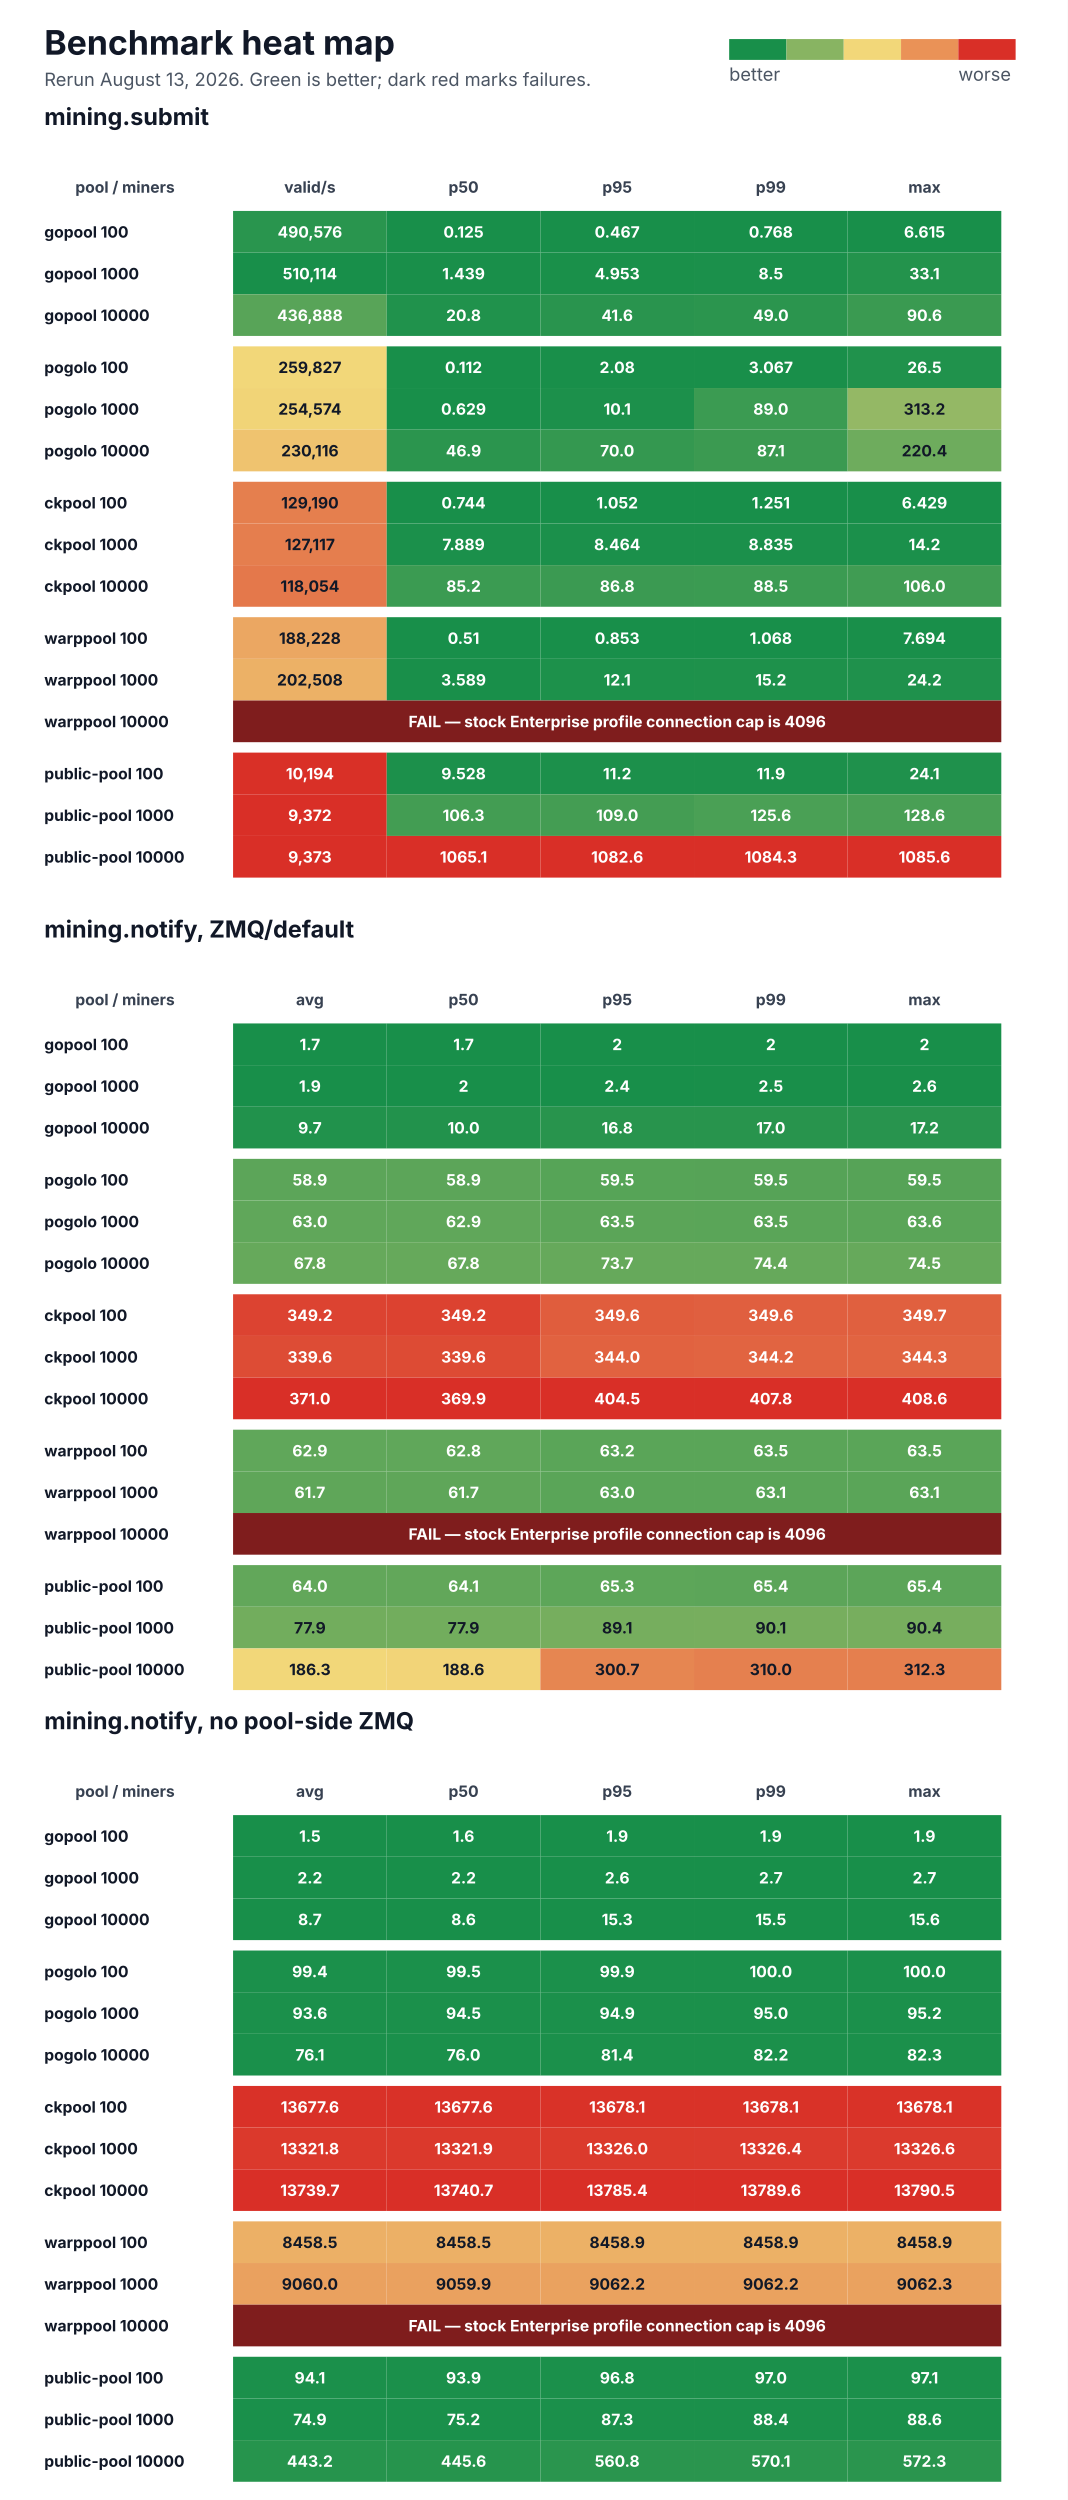
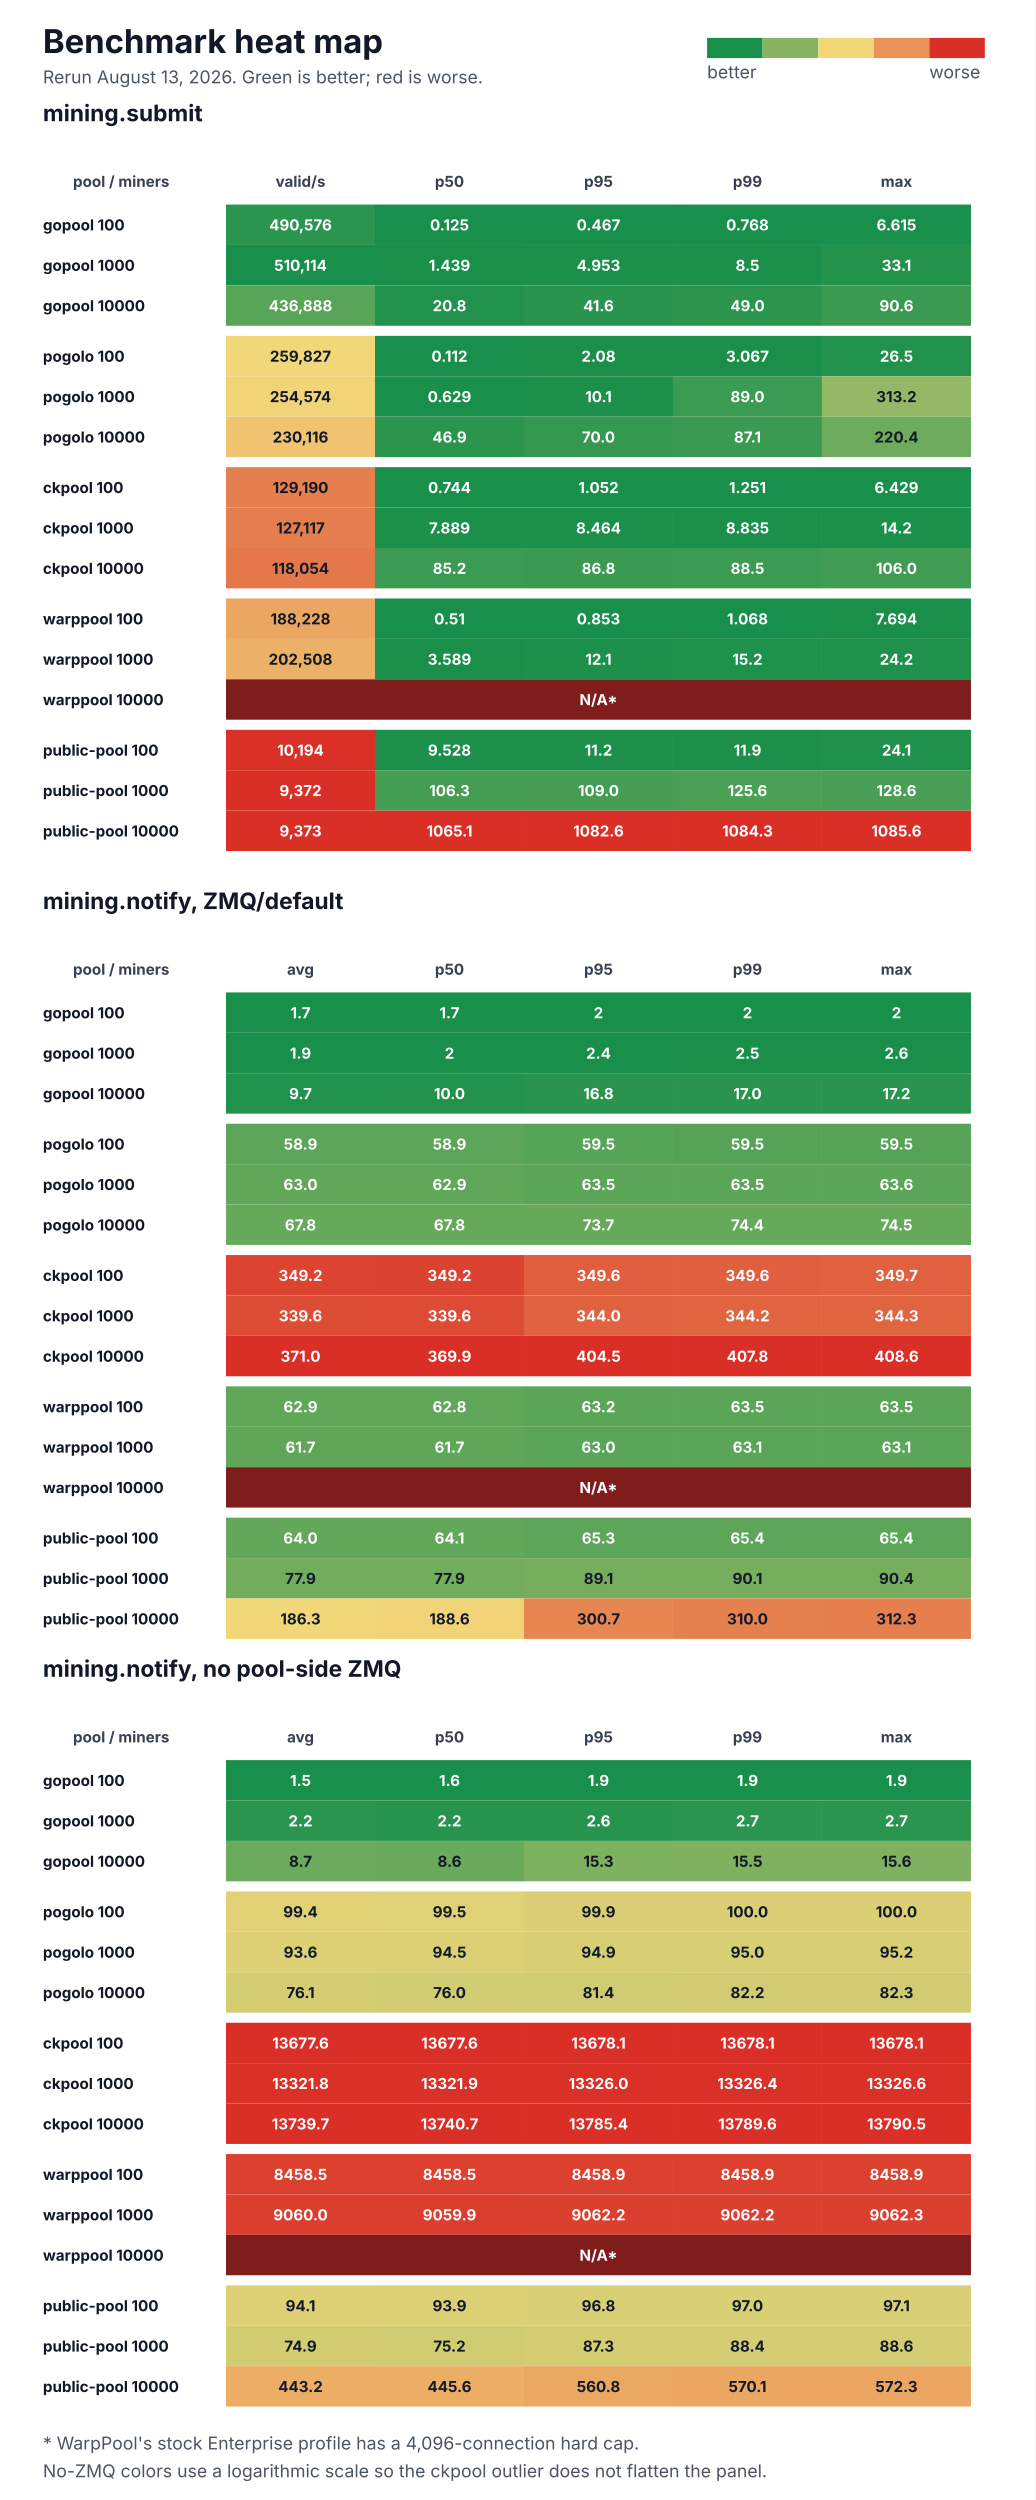
- <svg xmlns="http://www.w3.org/2000/svg" width="820" height="1920" viewBox="0 0 820 1920" role="img" aria-labelledby="title desc">
+ <svg xmlns="http://www.w3.org/2000/svg" width="820" height="1980" viewBox="0 0 820 1980" role="img" aria-labelledby="title desc">
  <style>
    text { font-family: -apple-system, BlinkMacSystemFont, "Segoe UI", sans-serif; fill: #111827; }
    .title { font-size: 26px; font-weight: 700; }
    .subtitle { font-size: 14px; fill: #4b5563; }
    .panel { font-size: 18px; font-weight: 700; }
    .head { font-size: 12px; font-weight: 700; fill: #374151; text-anchor: middle; }
    .row { font-size: 12px; font-weight: 650; dominant-baseline: middle; }
    .cell { font-size: 12px; font-weight: 750; text-anchor: middle; dominant-baseline: middle; }
    .light { fill: #111827; }
    .dark { fill: #ffffff; }
  </style>
-   <rect width="820" height="1920" fill="#ffffff" />
+   <rect width="820" height="1980" fill="#ffffff" />
  <text x="34" y="42" class="title">Benchmark heat map</text>
-   <text x="34" y="66" class="subtitle">Rerun August 13, 2026. Green is better; dark red marks failures.</text>
+   <text x="34" y="66" class="subtitle">Rerun August 13, 2026. Green is better; red is worse.</text>
  <g transform="translate(560 30)">
    <rect x="0" y="0" width="44" height="16" fill="#188f4a" />
    <rect x="44" y="0" width="44" height="16" fill="#88b462" />
    <rect x="88" y="0" width="44" height="16" fill="#f2d779" />
    <rect x="132" y="0" width="44" height="16" fill="#ea9257" />
    <rect x="176" y="0" width="44" height="16" fill="#d92f27" />
    <text x="0" y="32" class="subtitle">better</text>
    <text x="176" y="32" class="subtitle">worse</text>
  </g>
  <g transform="translate(0 96)">
    <text x="34" y="0" class="panel">mining.submit</text>
    <text x="96" y="52" class="head">pool / miners</text>
    <text x="238" y="52" class="head">valid/s</text>
    <text x="356" y="52" class="head">p50</text>
    <text x="474" y="52" class="head">p95</text>
    <text x="592" y="52" class="head">p99</text>
    <text x="710" y="52" class="head">max</text>
    <text x="34" y="82" class="row">gopool 100</text>
    <rect x="179" y="66" width="118" height="32" fill="#29954e" />
    <text x="238" y="82" class="cell dark">490,576</text>
    <rect x="297" y="66" width="118" height="32" fill="#188f4a" />
    <text x="356" y="82" class="cell dark">0.125</text>
    <rect x="415" y="66" width="118" height="32" fill="#188f4a" />
    <text x="474" y="82" class="cell dark">0.467</text>
    <rect x="533" y="66" width="118" height="32" fill="#188f4a" />
    <text x="592" y="82" class="cell dark">0.768</text>
    <rect x="651" y="66" width="118" height="32" fill="#188f4a" />
    <text x="710" y="82" class="cell dark">6.615</text>
    <text x="34" y="114" class="row">gopool 1000</text>
    <rect x="179" y="98" width="118" height="32" fill="#188f4a" />
    <text x="238" y="114" class="cell dark">510,114</text>
    <rect x="297" y="98" width="118" height="32" fill="#198f4a" />
    <text x="356" y="114" class="cell dark">1.439</text>
    <rect x="415" y="98" width="118" height="32" fill="#1a904a" />
    <text x="474" y="114" class="cell dark">4.953</text>
    <rect x="533" y="98" width="118" height="32" fill="#1b904b" />
    <text x="592" y="114" class="cell dark">8.5</text>
    <rect x="651" y="98" width="118" height="32" fill="#23934c" />
    <text x="710" y="114" class="cell dark">33.1</text>
    <text x="34" y="146" class="row">gopool 10000</text>
    <rect x="179" y="130" width="118" height="32" fill="#58a458" />
    <text x="238" y="146" class="cell dark">436,888</text>
    <rect x="297" y="130" width="118" height="32" fill="#20924c" />
    <text x="356" y="146" class="cell dark">20.8</text>
    <rect x="415" y="130" width="118" height="32" fill="#29944e" />
    <text x="474" y="146" class="cell dark">41.6</text>
    <rect x="533" y="130" width="118" height="32" fill="#2b954e" />
    <text x="592" y="146" class="cell dark">49.0</text>
    <rect x="651" y="130" width="118" height="32" fill="#3a9a51" />
    <text x="710" y="146" class="cell dark">90.6</text>
    <text x="34" y="186" class="row">pogolo 100</text>
    <rect x="179" y="170" width="118" height="32" fill="#f2d779" />
    <text x="238" y="186" class="cell light">259,827</text>
    <rect x="297" y="170" width="118" height="32" fill="#188f4a" />
    <text x="356" y="186" class="cell dark">0.112</text>
    <rect x="415" y="170" width="118" height="32" fill="#198f4a" />
    <text x="474" y="186" class="cell dark">2.08</text>
    <rect x="533" y="170" width="118" height="32" fill="#198f4a" />
    <text x="592" y="186" class="cell dark">3.067</text>
    <rect x="651" y="170" width="118" height="32" fill="#20924c" />
    <text x="710" y="186" class="cell dark">26.5</text>
    <text x="34" y="218" class="row">pogolo 1000</text>
    <rect x="179" y="202" width="118" height="32" fill="#f1d477" />
    <text x="238" y="218" class="cell light">254,574</text>
    <rect x="297" y="202" width="118" height="32" fill="#188f4a" />
    <text x="356" y="218" class="cell dark">0.629</text>
    <rect x="415" y="202" width="118" height="32" fill="#1c904b" />
    <text x="474" y="218" class="cell dark">10.1</text>
    <rect x="533" y="202" width="118" height="32" fill="#3b9b52" />
    <text x="592" y="218" class="cell dark">89.0</text>
    <rect x="651" y="202" width="118" height="32" fill="#94b865" />
    <text x="710" y="218" class="cell light">313.2</text>
    <text x="34" y="250" class="row">pogolo 10000</text>
    <rect x="179" y="234" width="118" height="32" fill="#efc36f" />
    <text x="238" y="250" class="cell light">230,116</text>
    <rect x="297" y="234" width="118" height="32" fill="#2b954e" />
    <text x="356" y="250" class="cell dark">46.9</text>
    <rect x="415" y="234" width="118" height="32" fill="#349850" />
    <text x="474" y="250" class="cell dark">70.0</text>
    <rect x="533" y="234" width="118" height="32" fill="#3b9a51" />
    <text x="592" y="250" class="cell dark">87.1</text>
    <rect x="651" y="234" width="118" height="32" fill="#6eac5d" />
    <text x="710" y="250" class="cell light">220.4</text>
    <text x="34" y="290" class="row">ckpool 100</text>
    <rect x="179" y="274" width="118" height="32" fill="#e57f4e" />
    <text x="238" y="290" class="cell light">129,190</text>
    <rect x="297" y="274" width="118" height="32" fill="#188f4a" />
    <text x="356" y="290" class="cell dark">0.744</text>
    <rect x="415" y="274" width="118" height="32" fill="#188f4a" />
    <text x="474" y="290" class="cell dark">1.052</text>
    <rect x="533" y="274" width="118" height="32" fill="#188f4a" />
    <text x="592" y="290" class="cell dark">1.251</text>
    <rect x="651" y="274" width="118" height="32" fill="#188f4a" />
    <text x="710" y="290" class="cell dark">6.429</text>
    <text x="34" y="322" class="row">ckpool 1000</text>
    <rect x="179" y="306" width="118" height="32" fill="#e57e4e" />
    <text x="238" y="322" class="cell light">127,117</text>
    <rect x="297" y="306" width="118" height="32" fill="#1b904b" />
    <text x="356" y="322" class="cell dark">7.889</text>
    <rect x="415" y="306" width="118" height="32" fill="#1b904b" />
    <text x="474" y="322" class="cell dark">8.464</text>
    <rect x="533" y="306" width="118" height="32" fill="#1b904b" />
    <text x="592" y="322" class="cell dark">8.835</text>
    <rect x="651" y="306" width="118" height="32" fill="#1b904b" />
    <text x="710" y="322" class="cell dark">14.2</text>
    <text x="34" y="354" class="row">ckpool 10000</text>
    <rect x="179" y="338" width="118" height="32" fill="#e4784b" />
    <text x="238" y="354" class="cell light">118,054</text>
    <rect x="297" y="338" width="118" height="32" fill="#3b9b52" />
    <text x="356" y="354" class="cell dark">85.2</text>
    <rect x="415" y="338" width="118" height="32" fill="#3b9a52" />
    <text x="474" y="354" class="cell dark">86.8</text>
    <rect x="533" y="338" width="118" height="32" fill="#3b9b52" />
    <text x="592" y="354" class="cell dark">88.5</text>
    <rect x="651" y="338" width="118" height="32" fill="#409c53" />
    <text x="710" y="354" class="cell dark">106.0</text>
    <text x="34" y="394" class="row">warppool 100</text>
    <rect x="179" y="378" width="118" height="32" fill="#eba762" />
    <text x="238" y="394" class="cell light">188,228</text>
    <rect x="297" y="378" width="118" height="32" fill="#188f4a" />
    <text x="356" y="394" class="cell dark">0.51</text>
    <rect x="415" y="378" width="118" height="32" fill="#188f4a" />
    <text x="474" y="394" class="cell dark">0.853</text>
    <rect x="533" y="378" width="118" height="32" fill="#188f4a" />
    <text x="592" y="394" class="cell dark">1.068</text>
    <rect x="651" y="378" width="118" height="32" fill="#198f4a" />
    <text x="710" y="394" class="cell dark">7.694</text>
    <text x="34" y="426" class="row">warppool 1000</text>
    <rect x="179" y="410" width="118" height="32" fill="#ecb166" />
    <text x="238" y="426" class="cell light">202,508</text>
    <rect x="297" y="410" width="118" height="32" fill="#198f4a" />
    <text x="356" y="426" class="cell dark">3.589</text>
    <rect x="415" y="410" width="118" height="32" fill="#1d914b" />
    <text x="474" y="426" class="cell dark">12.1</text>
    <rect x="533" y="410" width="118" height="32" fill="#1e914b" />
    <text x="592" y="426" class="cell dark">15.2</text>
    <rect x="651" y="410" width="118" height="32" fill="#1f914c" />
    <text x="710" y="426" class="cell dark">24.2</text>
    <text x="34" y="458" class="row">warppool 10000</text>
    <rect x="179" y="442" width="590" height="32" fill="#7f1d1d" />
-     <text x="474" y="458" class="cell dark">FAIL — stock Enterprise profile connection cap is 4096</text>
+     <text x="474" y="458" class="cell dark">N/A*</text>
    <text x="34" y="498" class="row">public-pool 100</text>
    <rect x="179" y="482" width="118" height="32" fill="#d93027" />
    <text x="238" y="498" class="cell dark">10,194</text>
    <rect x="297" y="482" width="118" height="32" fill="#1c904b" />
    <text x="356" y="498" class="cell dark">9.528</text>
    <rect x="415" y="482" width="118" height="32" fill="#1c904b" />
    <text x="474" y="498" class="cell dark">11.2</text>
    <rect x="533" y="482" width="118" height="32" fill="#1c904b" />
    <text x="592" y="498" class="cell dark">11.9</text>
    <rect x="651" y="482" width="118" height="32" fill="#1f914c" />
    <text x="710" y="498" class="cell dark">24.1</text>
    <text x="34" y="530" class="row">public-pool 1000</text>
    <rect x="179" y="514" width="118" height="32" fill="#d92f27" />
    <text x="238" y="530" class="cell dark">9,372</text>
    <rect x="297" y="514" width="118" height="32" fill="#439d53" />
    <text x="356" y="530" class="cell dark">106.3</text>
    <rect x="415" y="514" width="118" height="32" fill="#449d53" />
    <text x="474" y="530" class="cell dark">109.0</text>
    <rect x="533" y="514" width="118" height="32" fill="#4aa055" />
    <text x="592" y="530" class="cell dark">125.6</text>
    <rect x="651" y="514" width="118" height="32" fill="#499f55" />
    <text x="710" y="530" class="cell dark">128.6</text>
    <text x="34" y="562" class="row">public-pool 10000</text>
    <rect x="179" y="546" width="118" height="32" fill="#d92f27" />
    <text x="238" y="562" class="cell dark">9,373</text>
    <rect x="297" y="546" width="118" height="32" fill="#d92f27" />
    <text x="356" y="562" class="cell dark">1065.1</text>
    <rect x="415" y="546" width="118" height="32" fill="#d92f27" />
    <text x="474" y="562" class="cell dark">1082.6</text>
    <rect x="533" y="546" width="118" height="32" fill="#d92f27" />
    <text x="592" y="562" class="cell dark">1084.3</text>
    <rect x="651" y="546" width="118" height="32" fill="#d92f27" />
    <text x="710" y="562" class="cell dark">1085.6</text>
  </g>
  <g transform="translate(0 720)">
    <text x="34" y="0" class="panel">mining.notify, ZMQ/default</text>
    <text x="96" y="52" class="head">pool / miners</text>
    <text x="238" y="52" class="head">avg</text>
    <text x="356" y="52" class="head">p50</text>
    <text x="474" y="52" class="head">p95</text>
    <text x="592" y="52" class="head">p99</text>
    <text x="710" y="52" class="head">max</text>
    <text x="34" y="82" class="row">gopool 100</text>
    <rect x="179" y="66" width="118" height="32" fill="#188f4a" />
    <text x="238" y="82" class="cell dark">1.7</text>
    <rect x="297" y="66" width="118" height="32" fill="#188f4a" />
    <text x="356" y="82" class="cell dark">1.7</text>
    <rect x="415" y="66" width="118" height="32" fill="#188f4a" />
    <text x="474" y="82" class="cell dark">2</text>
    <rect x="533" y="66" width="118" height="32" fill="#188f4a" />
    <text x="592" y="82" class="cell dark">2</text>
    <rect x="651" y="66" width="118" height="32" fill="#188f4a" />
    <text x="710" y="82" class="cell dark">2</text>
    <text x="34" y="114" class="row">gopool 1000</text>
    <rect x="179" y="98" width="118" height="32" fill="#188f4a" />
    <text x="238" y="114" class="cell dark">1.9</text>
    <rect x="297" y="98" width="118" height="32" fill="#188f4a" />
    <text x="356" y="114" class="cell dark">2</text>
    <rect x="415" y="98" width="118" height="32" fill="#188f4a" />
    <text x="474" y="114" class="cell dark">2.4</text>
    <rect x="533" y="98" width="118" height="32" fill="#198f4a" />
    <text x="592" y="114" class="cell dark">2.5</text>
    <rect x="651" y="98" width="118" height="32" fill="#198f4a" />
    <text x="710" y="114" class="cell dark">2.6</text>
    <text x="34" y="146" class="row">gopool 10000</text>
    <rect x="179" y="130" width="118" height="32" fill="#21924c" />
    <text x="238" y="146" class="cell dark">9.7</text>
    <rect x="297" y="130" width="118" height="32" fill="#22924c" />
    <text x="356" y="146" class="cell dark">10.0</text>
    <rect x="415" y="130" width="118" height="32" fill="#28944d" />
    <text x="474" y="146" class="cell dark">16.8</text>
    <rect x="533" y="130" width="118" height="32" fill="#28944d" />
    <text x="592" y="146" class="cell dark">17.0</text>
    <rect x="651" y="130" width="118" height="32" fill="#28944e" />
    <text x="710" y="146" class="cell dark">17.2</text>
    <text x="34" y="186" class="row">pogolo 100</text>
    <rect x="179" y="170" width="118" height="32" fill="#5ca559" />
    <text x="238" y="186" class="cell dark">58.9</text>
    <rect x="297" y="170" width="118" height="32" fill="#5ca559" />
    <text x="356" y="186" class="cell dark">58.9</text>
    <rect x="415" y="170" width="118" height="32" fill="#56a457" />
    <text x="474" y="186" class="cell dark">59.5</text>
    <rect x="533" y="170" width="118" height="32" fill="#56a357" />
    <text x="592" y="186" class="cell dark">59.5</text>
    <rect x="651" y="170" width="118" height="32" fill="#56a357" />
    <text x="710" y="186" class="cell dark">59.5</text>
    <text x="34" y="218" class="row">pogolo 1000</text>
    <rect x="179" y="202" width="118" height="32" fill="#60a75a" />
    <text x="238" y="218" class="cell dark">63.0</text>
    <rect x="297" y="202" width="118" height="32" fill="#60a75a" />
    <text x="356" y="218" class="cell dark">62.9</text>
    <rect x="415" y="202" width="118" height="32" fill="#5ba558" />
    <text x="474" y="218" class="cell dark">63.5</text>
    <rect x="533" y="202" width="118" height="32" fill="#5aa558" />
    <text x="592" y="218" class="cell dark">63.5</text>
    <rect x="651" y="202" width="118" height="32" fill="#5aa558" />
    <text x="710" y="218" class="cell dark">63.6</text>
    <text x="34" y="250" class="row">pogolo 10000</text>
    <rect x="179" y="234" width="118" height="32" fill="#66a95b" />
    <text x="238" y="250" class="cell dark">67.8</text>
    <rect x="297" y="234" width="118" height="32" fill="#66a95b" />
    <text x="356" y="250" class="cell dark">67.8</text>
    <rect x="415" y="234" width="118" height="32" fill="#66a95b" />
    <text x="474" y="250" class="cell dark">73.7</text>
    <rect x="533" y="234" width="118" height="32" fill="#66a95b" />
    <text x="592" y="250" class="cell dark">74.4</text>
    <rect x="651" y="234" width="118" height="32" fill="#66a95b" />
    <text x="710" y="250" class="cell dark">74.5</text>
    <text x="34" y="290" class="row">ckpool 100</text>
    <rect x="179" y="274" width="118" height="32" fill="#dc4331" />
    <text x="238" y="290" class="cell dark">349.2</text>
    <rect x="297" y="274" width="118" height="32" fill="#dc4230" />
    <text x="356" y="290" class="cell dark">349.2</text>
    <rect x="415" y="274" width="118" height="32" fill="#e05d3d" />
    <text x="474" y="290" class="cell dark">349.6</text>
    <rect x="533" y="274" width="118" height="32" fill="#e05f3f" />
    <text x="592" y="290" class="cell dark">349.6</text>
    <rect x="651" y="274" width="118" height="32" fill="#e0603f" />
    <text x="710" y="290" class="cell dark">349.7</text>
    <text x="34" y="322" class="row">ckpool 1000</text>
    <rect x="179" y="306" width="118" height="32" fill="#dd4c35" />
    <text x="238" y="322" class="cell dark">339.6</text>
    <rect x="297" y="306" width="118" height="32" fill="#dd4b34" />
    <text x="356" y="322" class="cell dark">339.6</text>
    <rect x="415" y="306" width="118" height="32" fill="#e16240" />
    <text x="474" y="322" class="cell dark">344.0</text>
    <rect x="533" y="306" width="118" height="32" fill="#e16441" />
    <text x="592" y="322" class="cell dark">344.2</text>
    <rect x="651" y="306" width="118" height="32" fill="#e16441" />
    <text x="710" y="322" class="cell dark">344.3</text>
    <text x="34" y="354" class="row">ckpool 10000</text>
    <rect x="179" y="338" width="118" height="32" fill="#d92f27" />
    <text x="238" y="354" class="cell dark">371.0</text>
    <rect x="297" y="338" width="118" height="32" fill="#d92f27" />
    <text x="356" y="354" class="cell dark">369.9</text>
    <rect x="415" y="338" width="118" height="32" fill="#d92f27" />
    <text x="474" y="354" class="cell dark">404.5</text>
    <rect x="533" y="338" width="118" height="32" fill="#d92f27" />
    <text x="592" y="354" class="cell dark">407.8</text>
    <rect x="651" y="338" width="118" height="32" fill="#d92f27" />
    <text x="710" y="354" class="cell dark">408.6</text>
    <text x="34" y="394" class="row">warppool 100</text>
    <rect x="179" y="378" width="118" height="32" fill="#60a75a" />
    <text x="238" y="394" class="cell dark">62.9</text>
    <rect x="297" y="378" width="118" height="32" fill="#60a75a" />
    <text x="356" y="394" class="cell dark">62.8</text>
    <rect x="415" y="378" width="118" height="32" fill="#5aa558" />
    <text x="474" y="394" class="cell dark">63.2</text>
    <rect x="533" y="378" width="118" height="32" fill="#5aa558" />
    <text x="592" y="394" class="cell dark">63.5</text>
    <rect x="651" y="378" width="118" height="32" fill="#5aa558" />
    <text x="710" y="394" class="cell dark">63.5</text>
    <text x="34" y="426" class="row">warppool 1000</text>
    <rect x="179" y="410" width="118" height="32" fill="#5fa659" />
    <text x="238" y="426" class="cell dark">61.7</text>
    <rect x="297" y="410" width="118" height="32" fill="#5fa659" />
    <text x="356" y="426" class="cell dark">61.7</text>
    <rect x="415" y="410" width="118" height="32" fill="#5aa558" />
    <text x="474" y="426" class="cell dark">63.0</text>
    <rect x="533" y="410" width="118" height="32" fill="#5aa558" />
    <text x="592" y="426" class="cell dark">63.1</text>
    <rect x="651" y="410" width="118" height="32" fill="#5aa558" />
    <text x="710" y="426" class="cell dark">63.1</text>
    <text x="34" y="458" class="row">warppool 10000</text>
    <rect x="179" y="442" width="590" height="32" fill="#7f1d1d" />
-     <text x="474" y="458" class="cell dark">FAIL — stock Enterprise profile connection cap is 4096</text>
+     <text x="474" y="458" class="cell dark">N/A*</text>
    <text x="34" y="498" class="row">public-pool 100</text>
    <rect x="179" y="482" width="118" height="32" fill="#62a75a" />
    <text x="238" y="498" class="cell dark">64.0</text>
    <rect x="297" y="482" width="118" height="32" fill="#62a75a" />
    <text x="356" y="498" class="cell dark">64.1</text>
    <rect x="415" y="482" width="118" height="32" fill="#5da659" />
    <text x="474" y="498" class="cell dark">65.3</text>
    <rect x="533" y="482" width="118" height="32" fill="#5ca559" />
    <text x="592" y="498" class="cell dark">65.4</text>
    <rect x="651" y="482" width="118" height="32" fill="#5ca559" />
    <text x="710" y="498" class="cell dark">65.4</text>
    <text x="34" y="530" class="row">public-pool 1000</text>
    <rect x="179" y="514" width="118" height="32" fill="#72ad5d" />
    <text x="238" y="530" class="cell light">77.9</text>
    <rect x="297" y="514" width="118" height="32" fill="#72ad5d" />
    <text x="356" y="530" class="cell light">77.9</text>
    <rect x="415" y="514" width="118" height="32" fill="#76ae5e" />
    <text x="474" y="530" class="cell light">89.1</text>
    <rect x="533" y="514" width="118" height="32" fill="#77ae5e" />
    <text x="592" y="530" class="cell light">90.1</text>
    <rect x="651" y="514" width="118" height="32" fill="#77ae5e" />
    <text x="710" y="530" class="cell light">90.4</text>
    <text x="34" y="562" class="row">public-pool 10000</text>
    <rect x="179" y="546" width="118" height="32" fill="#f2d779" />
    <text x="238" y="562" class="cell light">186.3</text>
    <rect x="297" y="546" width="118" height="32" fill="#f2d478" />
    <text x="356" y="562" class="cell light">188.6</text>
    <rect x="415" y="546" width="118" height="32" fill="#e68651" />
    <text x="474" y="562" class="cell light">300.7</text>
    <rect x="533" y="546" width="118" height="32" fill="#e5804f" />
    <text x="592" y="562" class="cell light">310.0</text>
    <rect x="651" y="546" width="118" height="32" fill="#e57f4e" />
    <text x="710" y="562" class="cell light">312.3</text>
  </g>
  <g transform="translate(0 1328)">
    <text x="34" y="0" class="panel">mining.notify, no pool-side ZMQ</text>
    <text x="96" y="52" class="head">pool / miners</text>
    <text x="238" y="52" class="head">avg</text>
    <text x="356" y="52" class="head">p50</text>
    <text x="474" y="52" class="head">p95</text>
    <text x="592" y="52" class="head">p99</text>
    <text x="710" y="52" class="head">max</text>
    <text x="34" y="82" class="row">gopool 100</text>
    <rect x="179" y="66" width="118" height="32" fill="#188f4a" />
    <text x="238" y="82" class="cell dark">1.5</text>
    <rect x="297" y="66" width="118" height="32" fill="#188f4a" />
    <text x="356" y="82" class="cell dark">1.6</text>
    <rect x="415" y="66" width="118" height="32" fill="#188f4a" />
    <text x="474" y="82" class="cell dark">1.9</text>
    <rect x="533" y="66" width="118" height="32" fill="#188f4a" />
    <text x="592" y="82" class="cell dark">1.9</text>
    <rect x="651" y="66" width="118" height="32" fill="#188f4a" />
    <text x="710" y="82" class="cell dark">1.9</text>
    <text x="34" y="114" class="row">gopool 1000</text>
-     <rect x="179" y="98" width="118" height="32" fill="#188f4a" />
+     <rect x="179" y="98" width="118" height="32" fill="#2a954e" />
    <text x="238" y="114" class="cell dark">2.2</text>
-     <rect x="297" y="98" width="118" height="32" fill="#188f4a" />
+     <rect x="297" y="98" width="118" height="32" fill="#27944d" />
    <text x="356" y="114" class="cell dark">2.2</text>
-     <rect x="415" y="98" width="118" height="32" fill="#188f4a" />
+     <rect x="415" y="98" width="118" height="32" fill="#27944d" />
    <text x="474" y="114" class="cell dark">2.6</text>
-     <rect x="533" y="98" width="118" height="32" fill="#188f4a" />
+     <rect x="533" y="98" width="118" height="32" fill="#29954e" />
    <text x="592" y="114" class="cell dark">2.7</text>
-     <rect x="651" y="98" width="118" height="32" fill="#188f4a" />
+     <rect x="651" y="98" width="118" height="32" fill="#29954e" />
    <text x="710" y="114" class="cell dark">2.7</text>
    <text x="34" y="146" class="row">gopool 10000</text>
-     <rect x="179" y="130" width="118" height="32" fill="#188f4a" />
-     <text x="238" y="146" class="cell dark">8.7</text>
-     <rect x="297" y="130" width="118" height="32" fill="#188f4a" />
-     <text x="356" y="146" class="cell dark">8.6</text>
-     <rect x="415" y="130" width="118" height="32" fill="#188f4a" />
-     <text x="474" y="146" class="cell dark">15.3</text>
-     <rect x="533" y="130" width="118" height="32" fill="#188f4a" />
-     <text x="592" y="146" class="cell dark">15.5</text>
-     <rect x="651" y="130" width="118" height="32" fill="#188f4a" />
-     <text x="710" y="146" class="cell dark">15.6</text>
+     <rect x="179" y="130" width="118" height="32" fill="#6cab5c" />
+     <text x="238" y="146" class="cell light">8.7</text>
+     <rect x="297" y="130" width="118" height="32" fill="#69aa5b" />
+     <text x="356" y="146" class="cell light">8.6</text>
+     <rect x="415" y="130" width="118" height="32" fill="#7eb160" />
+     <text x="474" y="146" class="cell light">15.3</text>
+     <rect x="533" y="130" width="118" height="32" fill="#7fb160" />
+     <text x="592" y="146" class="cell light">15.5</text>
+     <rect x="651" y="130" width="118" height="32" fill="#7fb160" />
+     <text x="710" y="146" class="cell light">15.6</text>
    <text x="34" y="186" class="row">pogolo 100</text>
-     <rect x="179" y="170" width="118" height="32" fill="#1b904b" />
-     <text x="238" y="186" class="cell dark">99.4</text>
-     <rect x="297" y="170" width="118" height="32" fill="#1b904b" />
-     <text x="356" y="186" class="cell dark">99.5</text>
-     <rect x="415" y="170" width="118" height="32" fill="#1b904b" />
-     <text x="474" y="186" class="cell dark">99.9</text>
-     <rect x="533" y="170" width="118" height="32" fill="#1b904b" />
-     <text x="592" y="186" class="cell dark">100.0</text>
-     <rect x="651" y="170" width="118" height="32" fill="#1b904b" />
-     <text x="710" y="186" class="cell dark">100.0</text>
+     <rect x="179" y="170" width="118" height="32" fill="#e0d175" />
+     <text x="238" y="186" class="cell light">99.4</text>
+     <rect x="297" y="170" width="118" height="32" fill="#dfd175" />
+     <text x="356" y="186" class="cell light">99.5</text>
+     <rect x="415" y="170" width="118" height="32" fill="#dacf74" />
+     <text x="474" y="186" class="cell light">99.9</text>
+     <rect x="533" y="170" width="118" height="32" fill="#dacf74" />
+     <text x="592" y="186" class="cell light">100.0</text>
+     <rect x="651" y="170" width="118" height="32" fill="#dacf74" />
+     <text x="710" y="186" class="cell light">100.0</text>
    <text x="34" y="218" class="row">pogolo 1000</text>
-     <rect x="179" y="202" width="118" height="32" fill="#1b904b" />
-     <text x="238" y="218" class="cell dark">93.6</text>
-     <rect x="297" y="202" width="118" height="32" fill="#1b904b" />
-     <text x="356" y="218" class="cell dark">94.5</text>
-     <rect x="415" y="202" width="118" height="32" fill="#1b904b" />
-     <text x="474" y="218" class="cell dark">94.9</text>
-     <rect x="533" y="202" width="118" height="32" fill="#1b904b" />
-     <text x="592" y="218" class="cell dark">95.0</text>
-     <rect x="651" y="202" width="118" height="32" fill="#1b904b" />
-     <text x="710" y="218" class="cell dark">95.2</text>
+     <rect x="179" y="202" width="118" height="32" fill="#ded075" />
+     <text x="238" y="218" class="cell light">93.6</text>
+     <rect x="297" y="202" width="118" height="32" fill="#dcd074" />
+     <text x="356" y="218" class="cell light">94.5</text>
+     <rect x="415" y="202" width="118" height="32" fill="#d8ce73" />
+     <text x="474" y="218" class="cell light">94.9</text>
+     <rect x="533" y="202" width="118" height="32" fill="#d8ce73" />
+     <text x="592" y="218" class="cell light">95.0</text>
+     <rect x="651" y="202" width="118" height="32" fill="#d8ce73" />
+     <text x="710" y="218" class="cell light">95.2</text>
    <text x="34" y="250" class="row">pogolo 10000</text>
-     <rect x="179" y="234" width="118" height="32" fill="#1a904b" />
-     <text x="238" y="250" class="cell dark">76.1</text>
-     <rect x="297" y="234" width="118" height="32" fill="#1a904b" />
-     <text x="356" y="250" class="cell dark">76.0</text>
-     <rect x="415" y="234" width="118" height="32" fill="#1b904b" />
-     <text x="474" y="250" class="cell dark">81.4</text>
-     <rect x="533" y="234" width="118" height="32" fill="#1b904b" />
-     <text x="592" y="250" class="cell dark">82.2</text>
-     <rect x="651" y="234" width="118" height="32" fill="#1b904b" />
-     <text x="710" y="250" class="cell dark">82.3</text>
+     <rect x="179" y="234" width="118" height="32" fill="#d4cd72" />
+     <text x="238" y="250" class="cell light">76.1</text>
+     <rect x="297" y="234" width="118" height="32" fill="#d2cc72" />
+     <text x="356" y="250" class="cell light">76.0</text>
+     <rect x="415" y="234" width="118" height="32" fill="#d0cc72" />
+     <text x="474" y="250" class="cell light">81.4</text>
+     <rect x="533" y="234" width="118" height="32" fill="#d1cc72" />
+     <text x="592" y="250" class="cell light">82.2</text>
+     <rect x="651" y="234" width="118" height="32" fill="#d1cc72" />
+     <text x="710" y="250" class="cell light">82.3</text>
    <text x="34" y="290" class="row">ckpool 100</text>
-     <rect x="179" y="274" width="118" height="32" fill="#d93128" />
+     <rect x="179" y="274" width="118" height="32" fill="#d92f27" />
    <text x="238" y="290" class="cell dark">13677.6</text>
-     <rect x="297" y="274" width="118" height="32" fill="#d93128" />
+     <rect x="297" y="274" width="118" height="32" fill="#d92f27" />
    <text x="356" y="290" class="cell dark">13677.6</text>
-     <rect x="415" y="274" width="118" height="32" fill="#d93228" />
+     <rect x="415" y="274" width="118" height="32" fill="#d92f27" />
    <text x="474" y="290" class="cell dark">13678.1</text>
-     <rect x="533" y="274" width="118" height="32" fill="#d93228" />
+     <rect x="533" y="274" width="118" height="32" fill="#d92f27" />
    <text x="592" y="290" class="cell dark">13678.1</text>
-     <rect x="651" y="274" width="118" height="32" fill="#d93228" />
+     <rect x="651" y="274" width="118" height="32" fill="#d92f27" />
    <text x="710" y="290" class="cell dark">13678.1</text>
    <text x="34" y="322" class="row">ckpool 1000</text>
-     <rect x="179" y="306" width="118" height="32" fill="#db392c" />
+     <rect x="179" y="306" width="118" height="32" fill="#d93028" />
    <text x="238" y="322" class="cell dark">13321.8</text>
-     <rect x="297" y="306" width="118" height="32" fill="#db392c" />
+     <rect x="297" y="306" width="118" height="32" fill="#d93028" />
    <text x="356" y="322" class="cell dark">13321.9</text>
-     <rect x="415" y="306" width="118" height="32" fill="#db3a2c" />
+     <rect x="415" y="306" width="118" height="32" fill="#d93028" />
    <text x="474" y="322" class="cell dark">13326.0</text>
-     <rect x="533" y="306" width="118" height="32" fill="#db3a2d" />
+     <rect x="533" y="306" width="118" height="32" fill="#d93028" />
    <text x="592" y="322" class="cell dark">13326.4</text>
-     <rect x="651" y="306" width="118" height="32" fill="#db3a2d" />
+     <rect x="651" y="306" width="118" height="32" fill="#d93028" />
    <text x="710" y="322" class="cell dark">13326.6</text>
    <text x="34" y="354" class="row">ckpool 10000</text>
    <rect x="179" y="338" width="118" height="32" fill="#d92f27" />
    <text x="238" y="354" class="cell dark">13739.7</text>
    <rect x="297" y="338" width="118" height="32" fill="#d92f27" />
    <text x="356" y="354" class="cell dark">13740.7</text>
    <rect x="415" y="338" width="118" height="32" fill="#d92f27" />
    <text x="474" y="354" class="cell dark">13785.4</text>
    <rect x="533" y="338" width="118" height="32" fill="#d92f27" />
    <text x="592" y="354" class="cell dark">13789.6</text>
    <rect x="651" y="338" width="118" height="32" fill="#d92f27" />
    <text x="710" y="354" class="cell dark">13790.5</text>
    <text x="34" y="394" class="row">warppool 100</text>
-     <rect x="179" y="378" width="118" height="32" fill="#ecb066" />
-     <text x="238" y="394" class="cell light">8458.5</text>
-     <rect x="297" y="378" width="118" height="32" fill="#ecb066" />
-     <text x="356" y="394" class="cell light">8458.5</text>
-     <rect x="415" y="378" width="118" height="32" fill="#ecb166" />
-     <text x="474" y="394" class="cell light">8458.9</text>
-     <rect x="533" y="378" width="118" height="32" fill="#ecb166" />
-     <text x="592" y="394" class="cell light">8458.9</text>
-     <rect x="651" y="378" width="118" height="32" fill="#ecb166" />
-     <text x="710" y="394" class="cell light">8458.9</text>
+     <rect x="179" y="378" width="118" height="32" fill="#dc4130" />
+     <text x="238" y="394" class="cell dark">8458.5</text>
+     <rect x="297" y="378" width="118" height="32" fill="#dc4130" />
+     <text x="356" y="394" class="cell dark">8458.5</text>
+     <rect x="415" y="378" width="118" height="32" fill="#dc4130" />
+     <text x="474" y="394" class="cell dark">8458.9</text>
+     <rect x="533" y="378" width="118" height="32" fill="#dc4130" />
+     <text x="592" y="394" class="cell dark">8458.9</text>
+     <rect x="651" y="378" width="118" height="32" fill="#dc4130" />
+     <text x="710" y="394" class="cell dark">8458.9</text>
    <text x="34" y="426" class="row">warppool 1000</text>
-     <rect x="179" y="410" width="118" height="32" fill="#eaa15f" />
-     <text x="238" y="426" class="cell light">9060.0</text>
-     <rect x="297" y="410" width="118" height="32" fill="#eaa15f" />
-     <text x="356" y="426" class="cell light">9059.9</text>
-     <rect x="415" y="410" width="118" height="32" fill="#eaa25f" />
-     <text x="474" y="426" class="cell light">9062.2</text>
-     <rect x="533" y="410" width="118" height="32" fill="#eaa25f" />
-     <text x="592" y="426" class="cell light">9062.2</text>
-     <rect x="651" y="410" width="118" height="32" fill="#eaa25f" />
-     <text x="710" y="426" class="cell light">9062.3</text>
+     <rect x="179" y="410" width="118" height="32" fill="#db3e2e" />
+     <text x="238" y="426" class="cell dark">9060.0</text>
+     <rect x="297" y="410" width="118" height="32" fill="#db3e2f" />
+     <text x="356" y="426" class="cell dark">9059.9</text>
+     <rect x="415" y="410" width="118" height="32" fill="#db3f2f" />
+     <text x="474" y="426" class="cell dark">9062.2</text>
+     <rect x="533" y="410" width="118" height="32" fill="#db3f2f" />
+     <text x="592" y="426" class="cell dark">9062.2</text>
+     <rect x="651" y="410" width="118" height="32" fill="#db3f2f" />
+     <text x="710" y="426" class="cell dark">9062.3</text>
    <text x="34" y="458" class="row">warppool 10000</text>
    <rect x="179" y="442" width="590" height="32" fill="#7f1d1d" />
-     <text x="474" y="458" class="cell dark">FAIL — stock Enterprise profile connection cap is 4096</text>
+     <text x="474" y="458" class="cell dark">N/A*</text>
    <text x="34" y="498" class="row">public-pool 100</text>
-     <rect x="179" y="482" width="118" height="32" fill="#1b904b" />
-     <text x="238" y="498" class="cell dark">94.1</text>
-     <rect x="297" y="482" width="118" height="32" fill="#1b904b" />
-     <text x="356" y="498" class="cell dark">93.9</text>
-     <rect x="415" y="482" width="118" height="32" fill="#1b904b" />
-     <text x="474" y="498" class="cell dark">96.8</text>
-     <rect x="533" y="482" width="118" height="32" fill="#1b904b" />
-     <text x="592" y="498" class="cell dark">97.0</text>
-     <rect x="651" y="482" width="118" height="32" fill="#1b904b" />
-     <text x="710" y="498" class="cell dark">97.1</text>
+     <rect x="179" y="482" width="118" height="32" fill="#ded075" />
+     <text x="238" y="498" class="cell light">94.1</text>
+     <rect x="297" y="482" width="118" height="32" fill="#dcd074" />
+     <text x="356" y="498" class="cell light">93.9</text>
+     <rect x="415" y="482" width="118" height="32" fill="#d9cf74" />
+     <text x="474" y="498" class="cell light">96.8</text>
+     <rect x="533" y="482" width="118" height="32" fill="#d9cf74" />
+     <text x="592" y="498" class="cell light">97.0</text>
+     <rect x="651" y="482" width="118" height="32" fill="#d9cf74" />
+     <text x="710" y="498" class="cell light">97.1</text>
    <text x="34" y="530" class="row">public-pool 1000</text>
-     <rect x="179" y="514" width="118" height="32" fill="#1a904b" />
-     <text x="238" y="530" class="cell dark">74.9</text>
-     <rect x="297" y="514" width="118" height="32" fill="#1a904b" />
-     <text x="356" y="530" class="cell dark">75.2</text>
-     <rect x="415" y="514" width="118" height="32" fill="#1b904b" />
-     <text x="474" y="530" class="cell dark">87.3</text>
-     <rect x="533" y="514" width="118" height="32" fill="#1b904b" />
-     <text x="592" y="530" class="cell dark">88.4</text>
-     <rect x="651" y="514" width="118" height="32" fill="#1b904b" />
-     <text x="710" y="530" class="cell dark">88.6</text>
+     <rect x="179" y="514" width="118" height="32" fill="#d3cd72" />
+     <text x="238" y="530" class="cell light">74.9</text>
+     <rect x="297" y="514" width="118" height="32" fill="#d1cc72" />
+     <text x="356" y="530" class="cell light">75.2</text>
+     <rect x="415" y="514" width="118" height="32" fill="#d4cd72" />
+     <text x="474" y="530" class="cell light">87.3</text>
+     <rect x="533" y="514" width="118" height="32" fill="#d4cd73" />
+     <text x="592" y="530" class="cell light">88.4</text>
+     <rect x="651" y="514" width="118" height="32" fill="#d4cd73" />
+     <text x="710" y="530" class="cell light">88.6</text>
    <text x="34" y="562" class="row">public-pool 10000</text>
-     <rect x="179" y="546" width="118" height="32" fill="#26944d" />
-     <text x="238" y="562" class="cell dark">443.2</text>
-     <rect x="297" y="546" width="118" height="32" fill="#26944d" />
-     <text x="356" y="562" class="cell dark">445.6</text>
-     <rect x="415" y="546" width="118" height="32" fill="#2a954e" />
-     <text x="474" y="562" class="cell dark">560.8</text>
-     <rect x="533" y="546" width="118" height="32" fill="#2a954e" />
-     <text x="592" y="562" class="cell dark">570.1</text>
-     <rect x="651" y="546" width="118" height="32" fill="#2a954e" />
-     <text x="710" y="562" class="cell dark">572.3</text>
+     <rect x="179" y="546" width="118" height="32" fill="#ecad65" />
+     <text x="238" y="562" class="cell light">443.2</text>
+     <rect x="297" y="546" width="118" height="32" fill="#ecae65" />
+     <text x="356" y="562" class="cell light">445.6</text>
+     <rect x="415" y="546" width="118" height="32" fill="#eba862" />
+     <text x="474" y="562" class="cell light">560.8</text>
+     <rect x="533" y="546" width="118" height="32" fill="#eba762" />
+     <text x="592" y="562" class="cell light">570.1</text>
+     <rect x="651" y="546" width="118" height="32" fill="#eba762" />
+     <text x="710" y="562" class="cell light">572.3</text>
  </g>
+   <text x="34" y="1940" class="subtitle">* WarpPool's stock Enterprise profile has a 4,096-connection hard cap.</text>
+   <text x="34" y="1962" class="subtitle">No-ZMQ colors use a logarithmic scale so the ckpool outlier does not flatten the panel.</text>
</svg>
